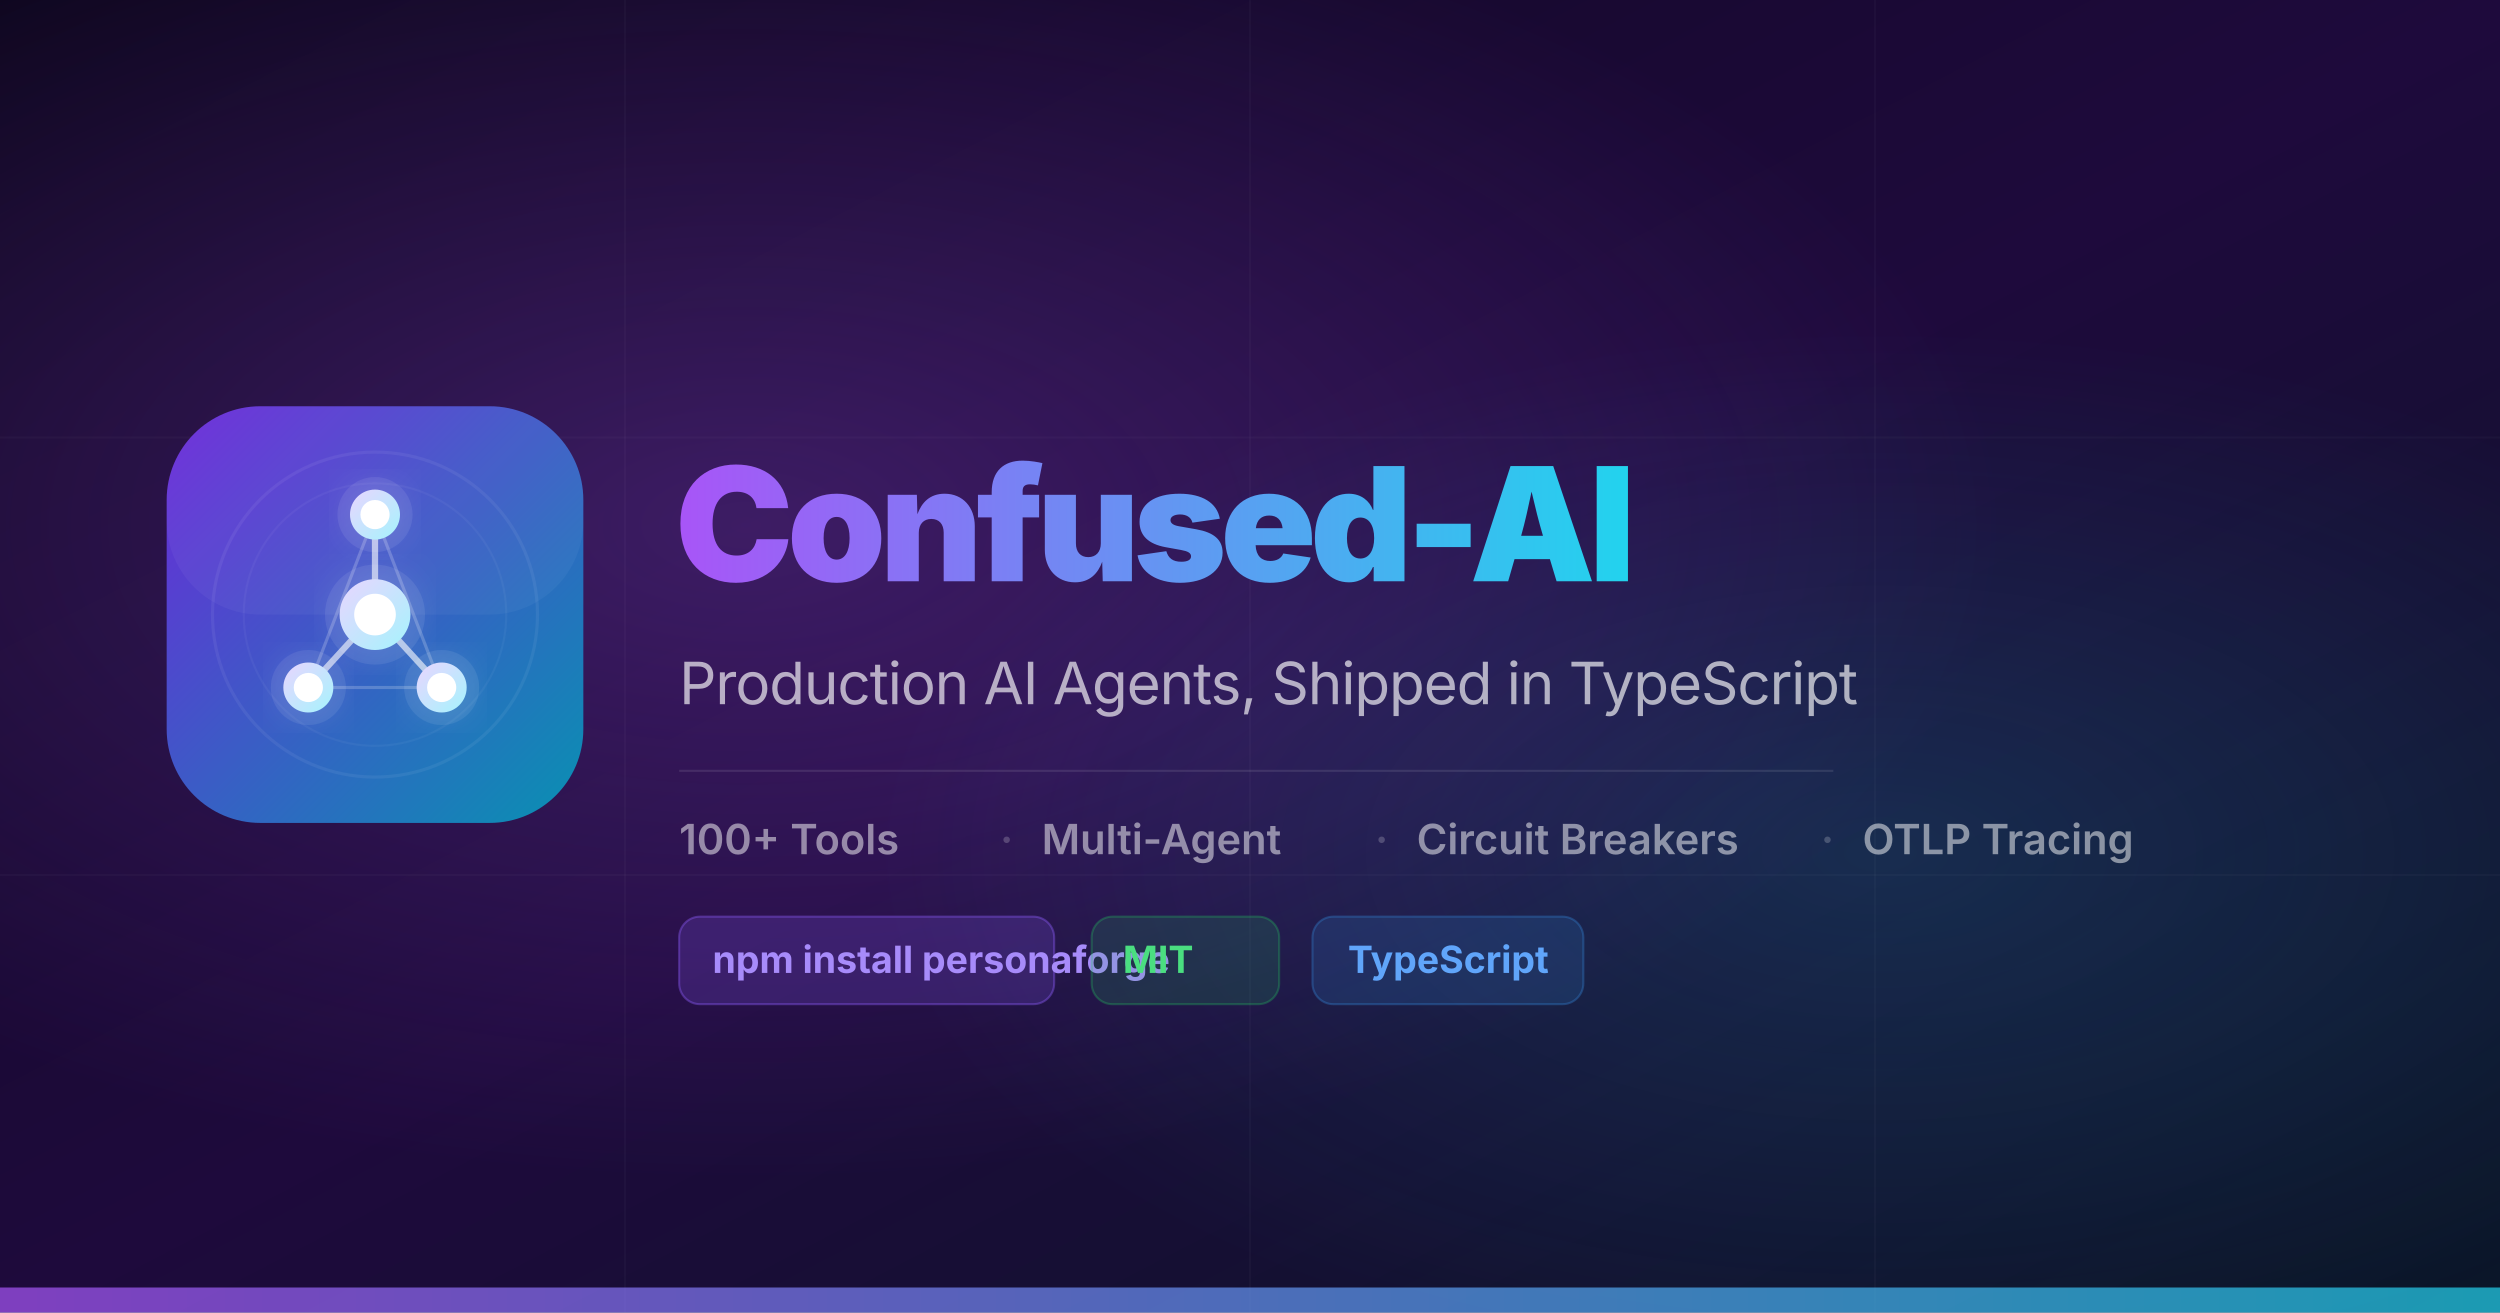
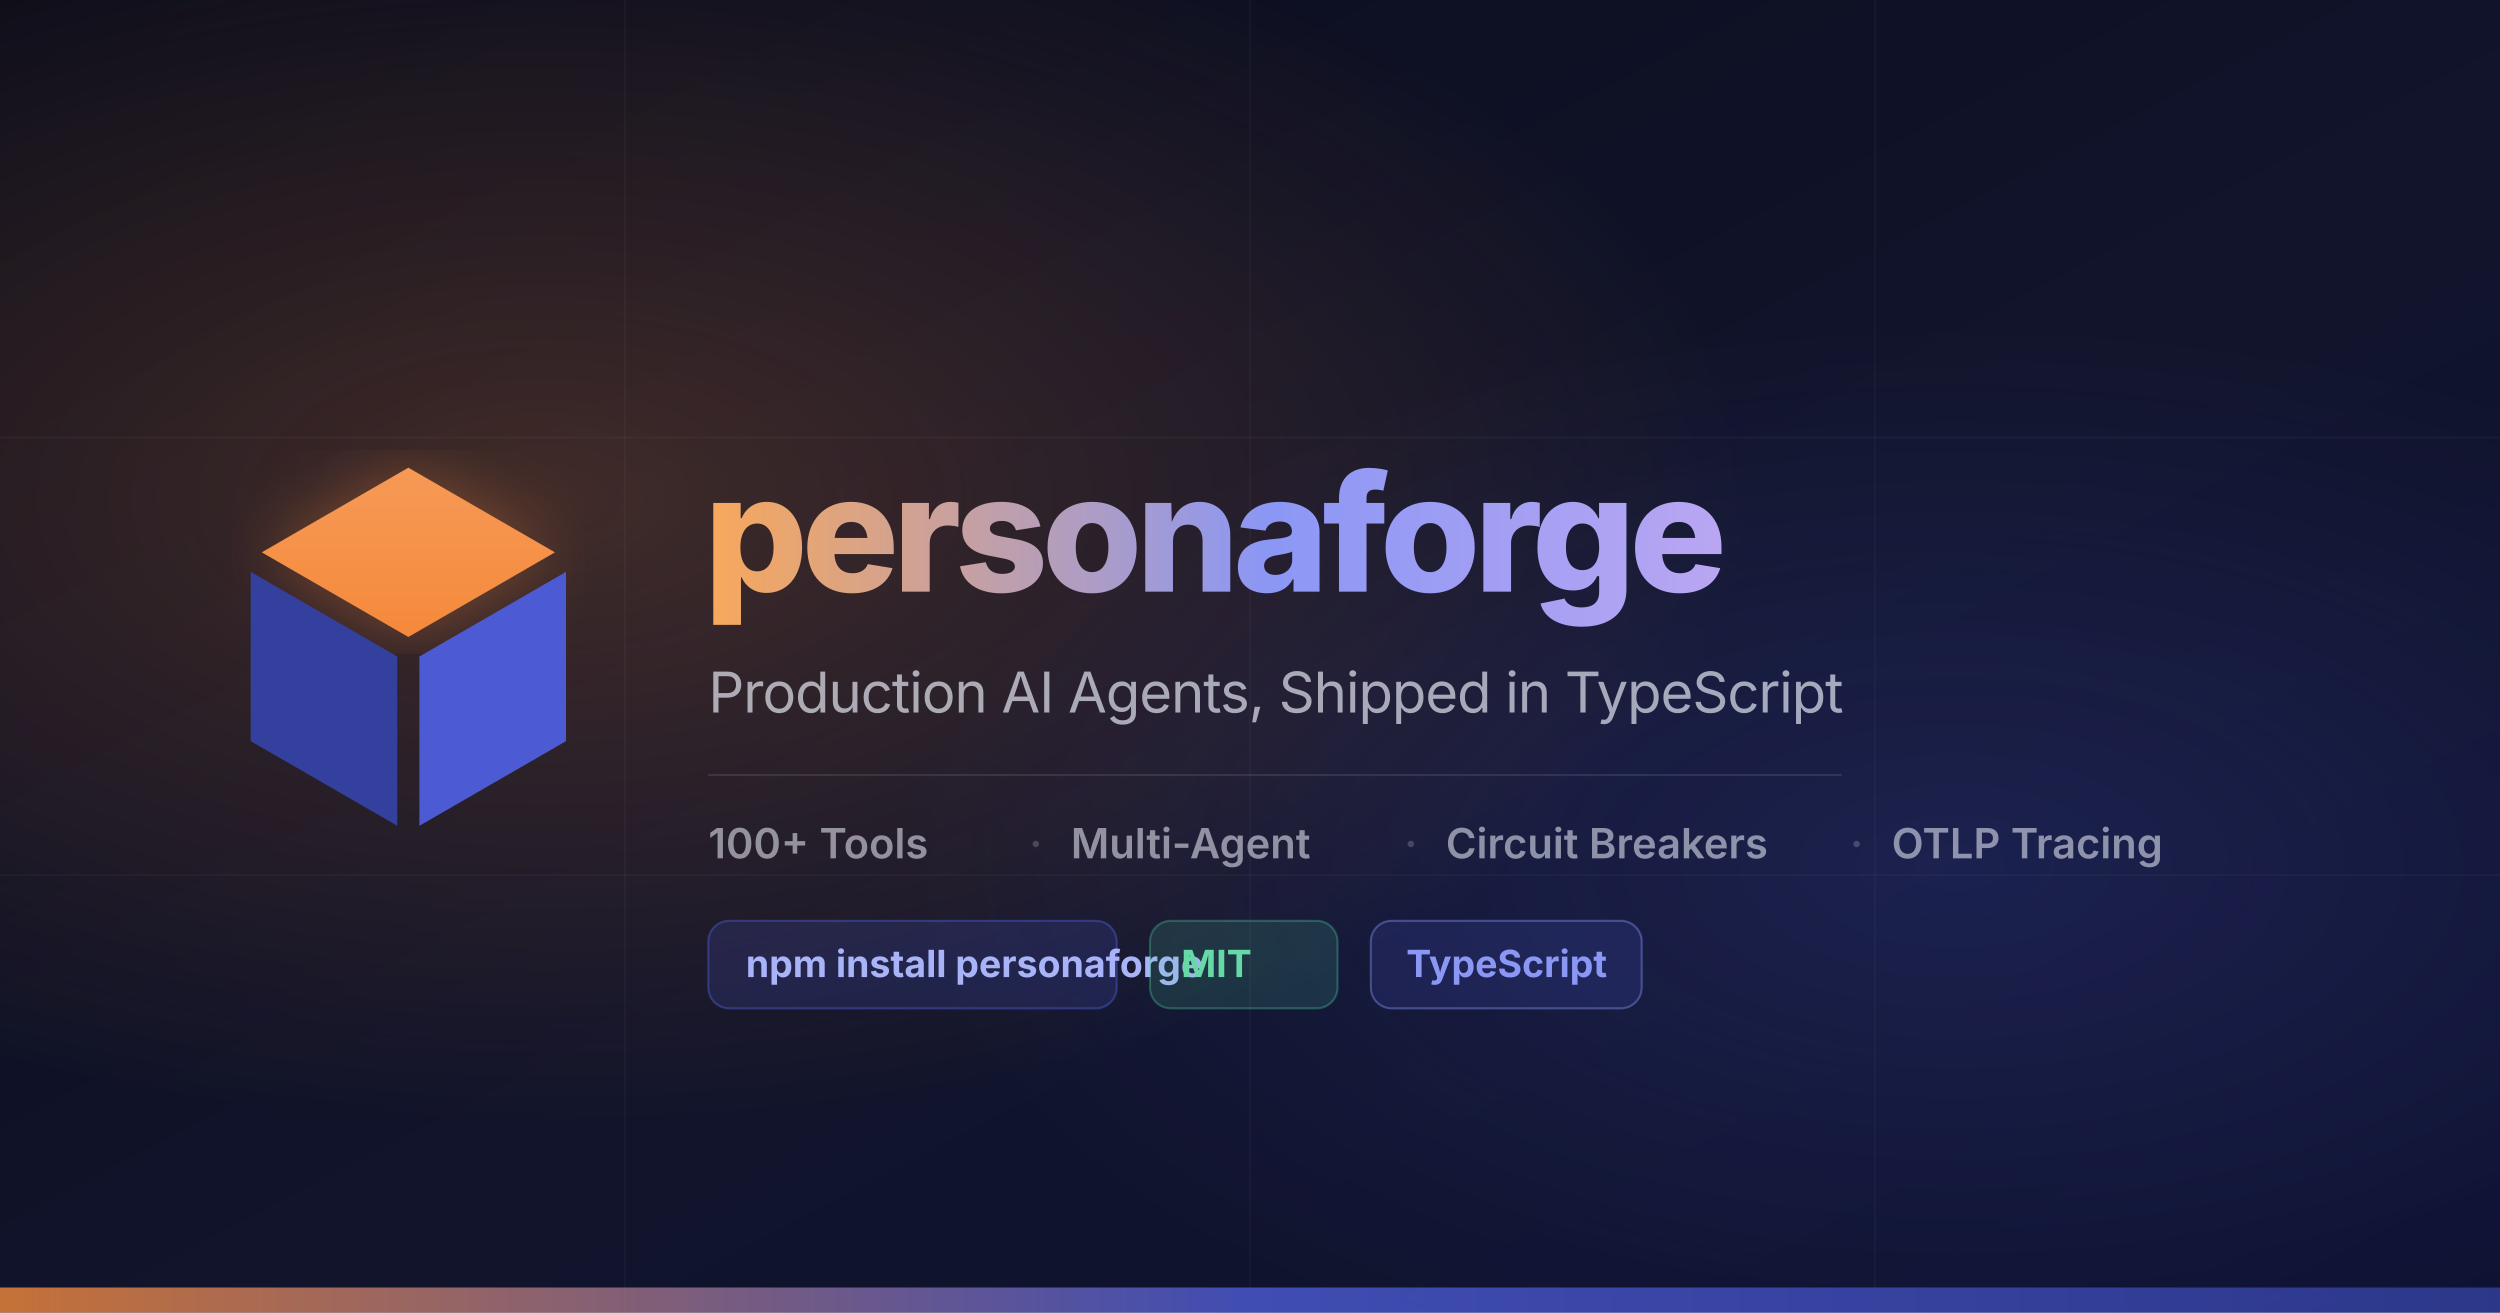
<svg xmlns="http://www.w3.org/2000/svg" viewBox="0 0 1200 630" width="1200" height="630">
  <defs>
    <linearGradient id="og-bg" x1="0%" y1="0%" x2="100%" y2="100%">
-       <stop offset="0%" stop-color="#0f0720" />
-       <stop offset="50%" stop-color="#1e0a3c" />
-       <stop offset="100%" stop-color="#0a1628" />
+       <stop offset="0%" stop-color="#0a0c1a" />
+       <stop offset="55%" stop-color="#11142b" />
+       <stop offset="100%" stop-color="#0d1130" />
    </linearGradient>
    <linearGradient id="og-brand" x1="0%" y1="0%" x2="100%" y2="0%">
-       <stop offset="0%" stop-color="#a855f7" />
-       <stop offset="100%" stop-color="#22d3ee" />
+       <stop offset="0%" stop-color="#F5893B" />
+       <stop offset="50%" stop-color="#4C5BD4" />
+       <stop offset="100%" stop-color="#33409E" />
    </linearGradient>
-     <linearGradient id="og-node" x1="0%" y1="0%" x2="100%" y2="100%">
-       <stop offset="0%" stop-color="#e9d5ff" />
-       <stop offset="100%" stop-color="#a5f3fc" />
+     <linearGradient id="og-wordmark" x1="0%" y1="0%" x2="100%" y2="0%">
+       <stop offset="0%" stop-color="#F7A85C" />
+       <stop offset="55%" stop-color="#8B97F5" />
+       <stop offset="100%" stop-color="#B9A6F2" />
    </linearGradient>
-     <radialGradient id="og-glow-purple" cx="30%" cy="40%" r="50%">
-       <stop offset="0%" stop-color="rgba(168,85,247,0.25)" />
-       <stop offset="100%" stop-color="rgba(168,85,247,0)" />
+     <radialGradient id="og-glow-orange" cx="22%" cy="38%" r="48%">
+       <stop offset="0%" stop-color="rgba(245,137,59,0.22)" />
+       <stop offset="100%" stop-color="rgba(245,137,59,0)" />
    </radialGradient>
-     <radialGradient id="og-glow-cyan" cx="75%" cy="65%" r="40%">
-       <stop offset="0%" stop-color="rgba(34,211,238,0.15)" />
-       <stop offset="100%" stop-color="rgba(34,211,238,0)" />
+     <radialGradient id="og-glow-blue" cx="78%" cy="66%" r="42%">
+       <stop offset="0%" stop-color="rgba(76,91,212,0.20)" />
+       <stop offset="100%" stop-color="rgba(76,91,212,0)" />
    </radialGradient>
-     <filter id="og-glow">
-       <feGaussianBlur stdDeviation="8" result="blur" />
-       <feMerge>
-         <feMergeNode in="blur" />
-         <feMergeNode in="SourceGraphic" />
-       </feMerge>
+     <linearGradient id="og-logo-sheen" x1="0%" y1="0%" x2="0%" y2="100%">
+       <stop offset="0%" stop-color="#ffffff" stop-opacity="0.14" />
+       <stop offset="100%" stop-color="#ffffff" stop-opacity="0" />
+     </linearGradient>
+     <filter id="og-soft">
+       <feGaussianBlur stdDeviation="10" />
    </filter>
-     <filter id="og-node-glow">
-       <feGaussianBlur stdDeviation="12" result="blur" />
-       <feMerge>
-         <feMergeNode in="blur" />
-         <feMergeNode in="SourceGraphic" />
-       </feMerge>
-     </filter>
-     <linearGradient id="og-logo-bg" x1="0%" y1="0%" x2="100%" y2="100%">
-       <stop offset="0%" stop-color="#6d28d9" />
-       <stop offset="100%" stop-color="#0891b2" />
-     </linearGradient>
  </defs>
  <rect width="1200" height="630" fill="url(#og-bg)" />
-   <rect width="1200" height="630" fill="url(#og-glow-purple)" />
-   <rect width="1200" height="630" fill="url(#og-glow-cyan)" />
-   <g stroke="rgba(255,255,255,0.025)" stroke-width="1">
+   <rect width="1200" height="630" fill="url(#og-glow-orange)" />
+   <rect width="1200" height="630" fill="url(#og-glow-blue)" />
+   <g stroke="rgba(255,255,255,0.03)" stroke-width="1">
    <line x1="0" y1="210" x2="1200" y2="210" />
    <line x1="0" y1="420" x2="1200" y2="420" />
    <line x1="300" y1="0" x2="300" y2="630" />
    <line x1="600" y1="0" x2="600" y2="630" />
    <line x1="900" y1="0" x2="900" y2="630" />
  </g>
-   <rect x="80" y="195" width="200" height="200" rx="45" fill="url(#og-logo-bg)" />
-   <rect x="80" y="195" width="200" height="100" rx="45" fill="rgba(255,255,255,0.04)" />
-   <circle cx="180" cy="295" r="78" fill="none" stroke="rgba(255,255,255,0.06)" stroke-width="1.5" />
-   <circle cx="180" cy="295" r="63" fill="none" stroke="rgba(255,255,255,0.04)" stroke-width="1" />
-   <line x1="180" y1="295" x2="180" y2="247" stroke="rgba(255,255,255,0.6)" stroke-width="3" stroke-linecap="round" />
-   <line x1="180" y1="295" x2="148" y2="330" stroke="rgba(255,255,255,0.6)" stroke-width="3" stroke-linecap="round" />
-   <line x1="180" y1="295" x2="212" y2="330" stroke="rgba(255,255,255,0.6)" stroke-width="3" stroke-linecap="round" />
-   <line x1="180" y1="247" x2="148" y2="330" stroke="rgba(255,255,255,0.2)" stroke-width="1.5" stroke-linecap="round" />
-   <line x1="180" y1="247" x2="212" y2="330" stroke="rgba(255,255,255,0.2)" stroke-width="1.5" stroke-linecap="round" />
-   <line x1="148" y1="330" x2="212" y2="330" stroke="rgba(255,255,255,0.2)" stroke-width="1.5" stroke-linecap="round" />
-   <circle cx="180" cy="247" r="18" fill="rgba(255,255,255,0.08)" filter="url(#og-glow)" />
-   <circle cx="180" cy="247" r="12" fill="url(#og-node)" />
-   <circle cx="180" cy="247" r="7" fill="white" />
-   <circle cx="148" cy="330" r="18" fill="rgba(255,255,255,0.08)" filter="url(#og-glow)" />
-   <circle cx="148" cy="330" r="12" fill="url(#og-node)" />
-   <circle cx="148" cy="330" r="7" fill="white" />
-   <circle cx="212" cy="330" r="18" fill="rgba(255,255,255,0.08)" filter="url(#og-glow)" />
-   <circle cx="212" cy="330" r="12" fill="url(#og-node)" />
-   <circle cx="212" cy="330" r="7" fill="white" />
-   <circle cx="180" cy="295" r="24" fill="rgba(255,255,255,0.08)" filter="url(#og-glow)" />
-   <circle cx="180" cy="295" r="17" fill="url(#og-node)" />
-   <circle cx="180" cy="295" r="10" fill="white" />
-   <text x="324" y="279" font-family="-apple-system, BlinkMacSystemFont, 'Segoe UI', sans-serif" font-size="76" font-weight="900" letter-spacing="-3" fill="url(#og-brand)">Confused-AI</text>
-   <text x="326" y="338" font-family="-apple-system, BlinkMacSystemFont, 'Segoe UI', sans-serif" font-size="28" font-weight="400" letter-spacing="-0.5" fill="rgba(255,255,255,0.65)">
+   <g transform="translate(96,212) scale(1.5625)">
+     <polygon points="64,8 109.03,34 64,60 18.97,34" fill="#F5893B" filter="url(#og-soft)" opacity="0.35" />
+     <polygon points="64,8 109.03,34 64,60 18.97,34" fill="#F5893B" />
+     <polygon points="112.43,40 112.43,92 67.4,118 67.4,66" fill="#4C5BD4" />
+     <polygon points="15.57,40 60.6,66 60.6,118 15.57,92" fill="#33409E" />
+     <polygon points="64,8 109.03,34 64,60 18.97,34" fill="url(#og-logo-sheen)" />
+   </g>
+   <text x="338" y="284" font-family="Inter, -apple-system, BlinkMacSystemFont, 'Segoe UI', sans-serif" font-size="78" font-weight="800" letter-spacing="-3" fill="url(#og-wordmark)">personaforge</text>
+   <text x="340" y="342" font-family="-apple-system, BlinkMacSystemFont, 'Segoe UI', sans-serif" font-size="27" font-weight="400" letter-spacing="-0.5" fill="rgba(238,240,251,0.66)">
    Production AI Agents, Shipped in TypeScript
  </text>
-   <line x1="326" y1="370" x2="880" y2="370" stroke="rgba(255,255,255,0.1)" stroke-width="1" />
-   <g font-family="-apple-system, BlinkMacSystemFont, 'Segoe UI', sans-serif" font-size="20" font-weight="600" fill="rgba(255,255,255,0.5)">
-     <text x="326" y="410">100+ Tools</text>
-     <text x="480" y="410" fill="rgba(255,255,255,0.2)">·</text>
-     <text x="500" y="410">Multi-Agent</text>
-     <text x="660" y="410" fill="rgba(255,255,255,0.2)">·</text>
-     <text x="680" y="410">Circuit Breakers</text>
-     <text x="874" y="410" fill="rgba(255,255,255,0.2)">·</text>
-     <text x="894" y="410">OTLP Tracing</text>
+   <line x1="340" y1="372" x2="884" y2="372" stroke="rgba(255,255,255,0.10)" stroke-width="1" />
+   <g font-family="-apple-system, BlinkMacSystemFont, 'Segoe UI', sans-serif" font-size="20" font-weight="600" fill="rgba(238,240,251,0.55)">
+     <text x="340" y="412">100+ Tools</text>
+     <text x="494" y="412" fill="rgba(238,240,251,0.2)">·</text>
+     <text x="514" y="412">Multi-Agent</text>
+     <text x="674" y="412" fill="rgba(238,240,251,0.2)">·</text>
+     <text x="694" y="412">Circuit Breakers</text>
+     <text x="888" y="412" fill="rgba(238,240,251,0.2)">·</text>
+     <text x="908" y="412">OTLP Tracing</text>
  </g>
-   <rect x="326" y="440" width="180" height="42" rx="10" fill="rgba(139,92,246,0.2)" stroke="rgba(139,92,246,0.4)" stroke-width="1" />
-   <text x="342" y="467" font-family="-apple-system, BlinkMacSystemFont, 'Segoe UI', sans-serif" font-size="18" font-weight="700" fill="#a78bfa">npm install personaforge</text>
-   <rect x="524" y="440" width="90" height="42" rx="10" fill="rgba(34,197,94,0.15)" stroke="rgba(34,197,94,0.3)" stroke-width="1" />
-   <text x="539" y="467" font-family="-apple-system, BlinkMacSystemFont, 'Segoe UI', sans-serif" font-size="18" font-weight="700" fill="#4ade80">MIT</text>
-   <rect x="630" y="440" width="130" height="42" rx="10" fill="rgba(49,120,198,0.2)" stroke="rgba(49,120,198,0.4)" stroke-width="1" />
-   <text x="647" y="467" font-family="-apple-system, BlinkMacSystemFont, 'Segoe UI', sans-serif" font-size="18" font-weight="700" fill="#60a5fa">TypeScript</text>
-   <rect x="0" y="618" width="1200" height="12" rx="0" fill="url(#og-brand)" opacity="0.7" />
+   <rect x="340" y="442" width="196" height="42" rx="10" fill="rgba(76,91,212,0.18)" stroke="rgba(76,91,212,0.45)" stroke-width="1" />
+   <text x="358" y="469" font-family="-apple-system, BlinkMacSystemFont, 'Segoe UI', sans-serif" font-size="18" font-weight="700" fill="#A9B4F8">npm install personaforge</text>
+   <rect x="552" y="442" width="90" height="42" rx="10" fill="rgba(76,212,158,0.15)" stroke="rgba(76,212,158,0.32)" stroke-width="1" />
+   <text x="567" y="469" font-family="-apple-system, BlinkMacSystemFont, 'Segoe UI', sans-serif" font-size="18" font-weight="700" fill="#67D9A6">MIT</text>
+   <rect x="658" y="442" width="130" height="42" rx="10" fill="rgba(76,91,212,0.16)" stroke="rgba(139,151,245,0.4)" stroke-width="1" />
+   <text x="675" y="469" font-family="-apple-system, BlinkMacSystemFont, 'Segoe UI', sans-serif" font-size="18" font-weight="700" fill="#8B97F5">TypeScript</text>
+   <rect x="0" y="618" width="1200" height="12" fill="url(#og-brand)" opacity="0.8" />
</svg>
